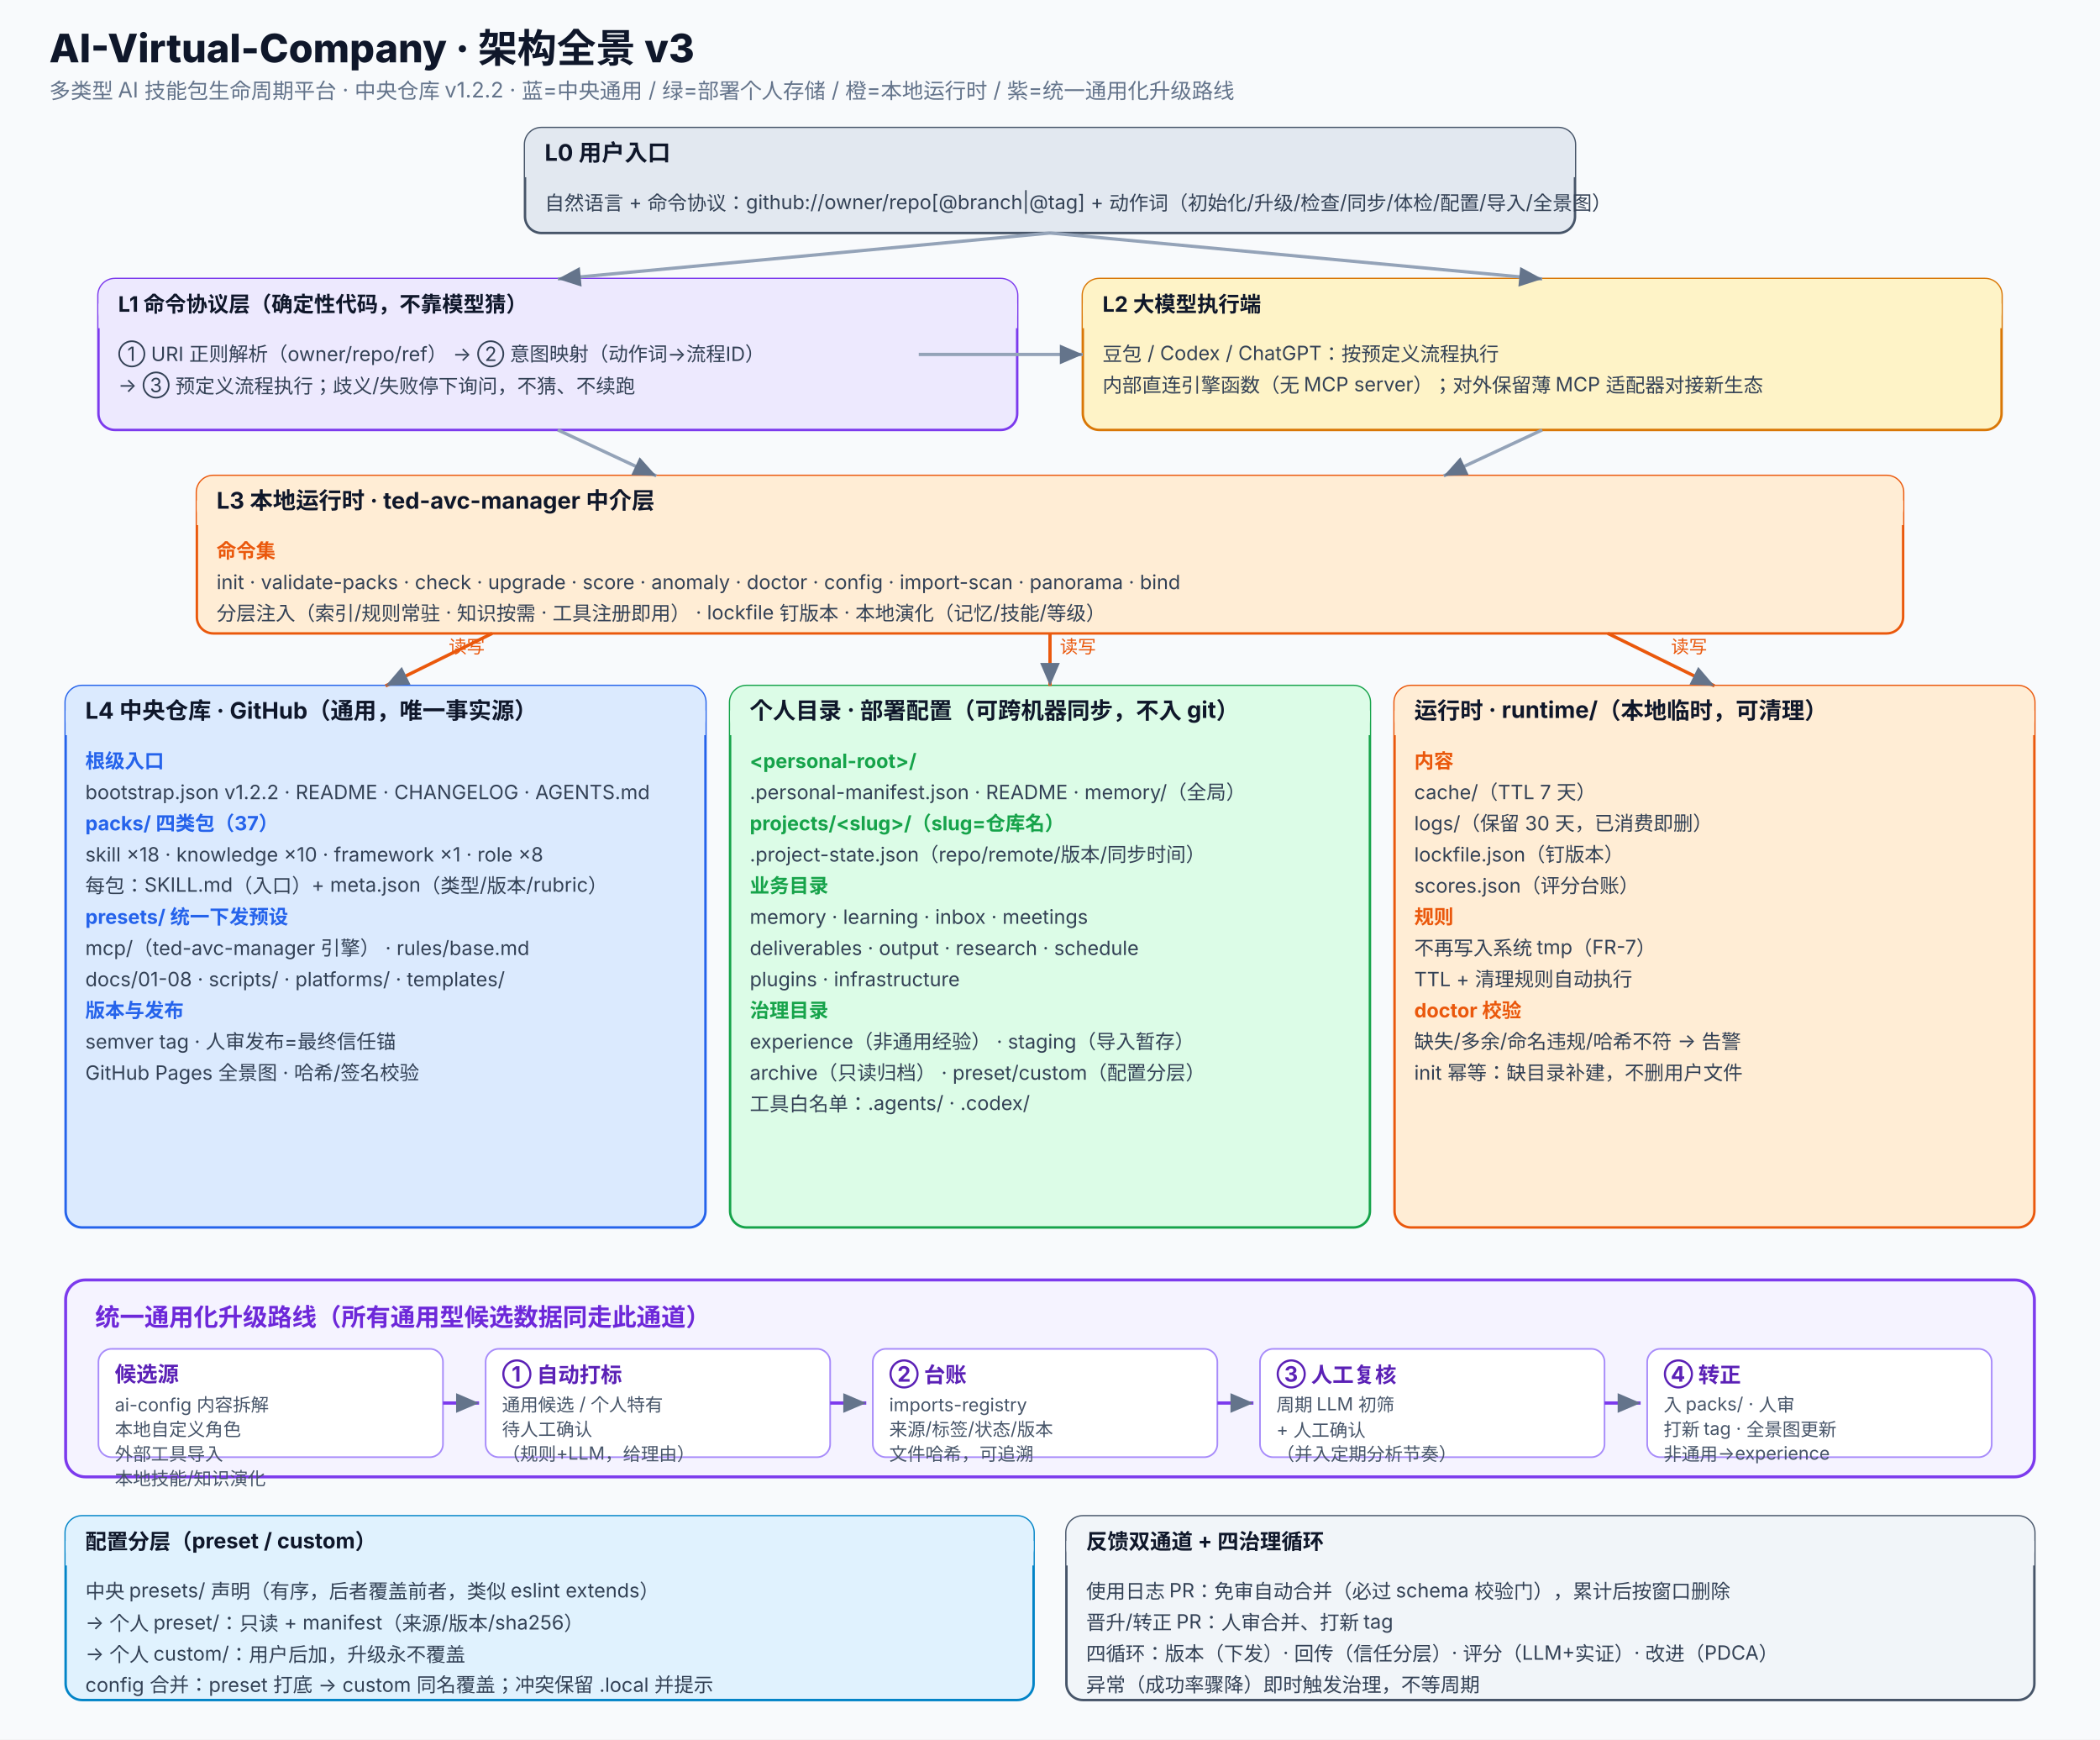
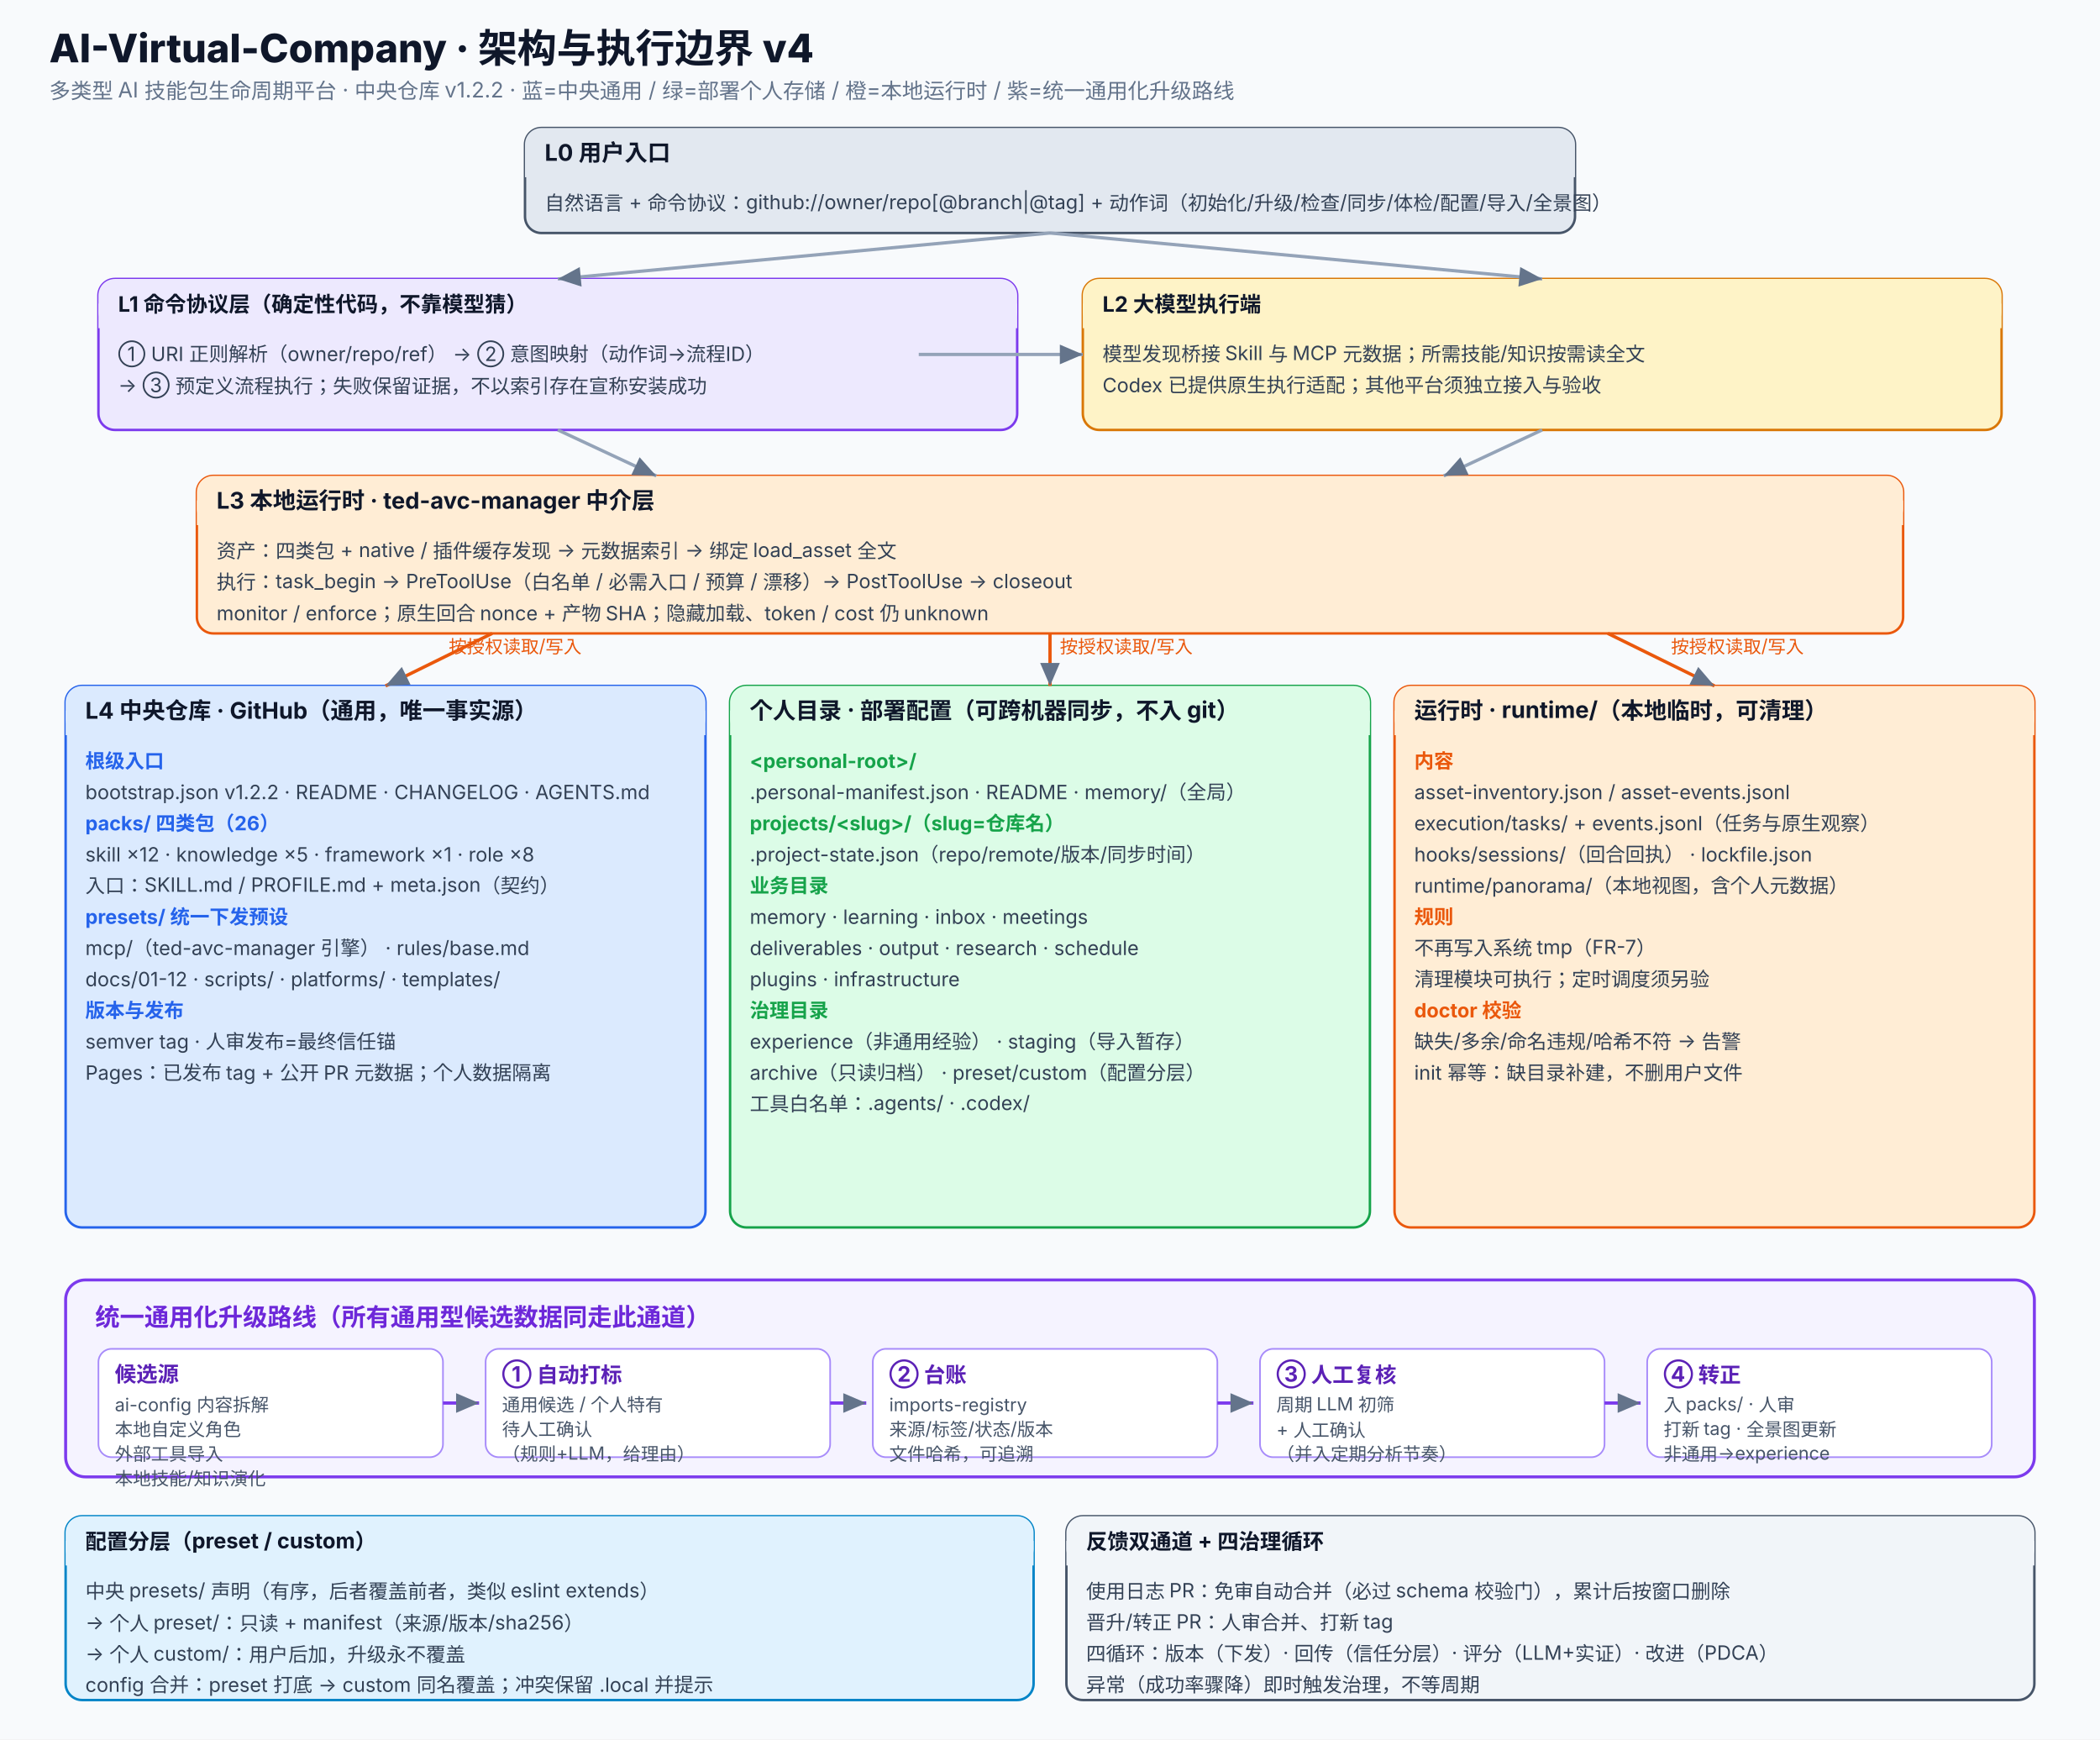
<svg xmlns="http://www.w3.org/2000/svg" viewBox="0 0 1280 1060" width="1280" height="1060">
  <defs>
    <marker id="arr" markerWidth="9" markerHeight="9" refX="7" refY="3" orient="auto" markerUnits="strokeWidth">
      <path d="M0,0 L7,3 L0,6 z" fill="#64748b" />
    </marker>
  </defs>
  <rect width="1280" height="1060" fill="#f8fafc" />
-   <text x="30" y="38" font-size="24" font-weight="800" fill="#0f172a" font-family="-apple-system,BlinkMacSystemFont,Segoe UI,PingFang SC,Microsoft YaHei,sans-serif">AI-Virtual-Company · 架构全景 v3</text>
+   <text x="30" y="38" font-size="24" font-weight="800" fill="#0f172a" font-family="-apple-system,BlinkMacSystemFont,Segoe UI,PingFang SC,Microsoft YaHei,sans-serif">AI-Virtual-Company · 架构与执行边界 v4</text>
  <text x="30" y="60" font-size="13" fill="#64748b" font-family="-apple-system,BlinkMacSystemFont,Segoe UI,PingFang SC,Microsoft YaHei,sans-serif">多类型 AI 技能包生命周期平台 · 中央仓库 v1.2.2 · 蓝=中央通用 / 绿=部署个人存储 / 橙=本地运行时 / 紫=统一通用化升级路线</text>
  <rect x="320" y="78" width="640" height="64" rx="10" fill="#e2e8f0" stroke="#475569" stroke-width="1.5" />
  <rect x="320" y="78" width="640" height="30" rx="10" fill="#e2e8f0" />
  <rect x="320" y="93" width="640" height="15" fill="#e2e8f0" />
  <text x="332" y="98" font-size="14" font-weight="700" fill="#0f172a" font-family="-apple-system,BlinkMacSystemFont,Segoe UI,PingFang SC,Microsoft YaHei,sans-serif">L0 用户入口</text>
  <text x="332" y="128" font-size="12" fill="#334155" font-family="-apple-system,BlinkMacSystemFont,Segoe UI,PingFang SC,Microsoft YaHei,sans-serif">自然语言 + 命令协议：github://owner/repo[@branch|@tag] + 动作词（初始化/升级/检查/同步/体检/配置/导入/全景图）</text>
  <rect x="60" y="170" width="560" height="92" rx="10" fill="#ede9fe" stroke="#7c3aed" stroke-width="1.5" />
  <rect x="60" y="170" width="560" height="30" rx="10" fill="#ede9fe" />
  <rect x="60" y="185" width="560" height="15" fill="#ede9fe" />
  <text x="72" y="190" font-size="13" font-weight="700" fill="#0f172a" font-family="-apple-system,BlinkMacSystemFont,Segoe UI,PingFang SC,Microsoft YaHei,sans-serif">L1 命令协议层（确定性代码，不靠模型猜）</text>
  <text x="72" y="220" font-size="12" fill="#334155" font-family="-apple-system,BlinkMacSystemFont,Segoe UI,PingFang SC,Microsoft YaHei,sans-serif">① URI 正则解析（owner/repo/ref） → ② 意图映射（动作词→流程ID）</text>
-   <text x="72" y="239" font-size="12" fill="#334155" font-family="-apple-system,BlinkMacSystemFont,Segoe UI,PingFang SC,Microsoft YaHei,sans-serif">→ ③ 预定义流程执行；歧义/失败停下询问，不猜、不续跑</text>
+   <text x="72" y="239" font-size="12" fill="#334155" font-family="-apple-system,BlinkMacSystemFont,Segoe UI,PingFang SC,Microsoft YaHei,sans-serif">→ ③ 预定义流程执行；失败保留证据，不以索引存在宣称安装成功</text>
  <rect x="660" y="170" width="560" height="92" rx="10" fill="#fef3c7" stroke="#d97706" stroke-width="1.5" />
  <rect x="660" y="170" width="560" height="30" rx="10" fill="#fef3c7" />
  <rect x="660" y="185" width="560" height="15" fill="#fef3c7" />
  <text x="672" y="190" font-size="13" font-weight="700" fill="#0f172a" font-family="-apple-system,BlinkMacSystemFont,Segoe UI,PingFang SC,Microsoft YaHei,sans-serif">L2 大模型执行端</text>
-   <text x="672" y="220" font-size="12" fill="#334155" font-family="-apple-system,BlinkMacSystemFont,Segoe UI,PingFang SC,Microsoft YaHei,sans-serif">豆包 / Codex / ChatGPT：按预定义流程执行</text>
-   <text x="672" y="239" font-size="12" fill="#334155" font-family="-apple-system,BlinkMacSystemFont,Segoe UI,PingFang SC,Microsoft YaHei,sans-serif">内部直连引擎函数（无 MCP server）；对外保留薄 MCP 适配器对接新生态</text>
+   <text x="672" y="220" font-size="12" fill="#334155" font-family="-apple-system,BlinkMacSystemFont,Segoe UI,PingFang SC,Microsoft YaHei,sans-serif">模型发现桥接 Skill 与 MCP 元数据；所需技能/知识按需读全文</text>
+   <text x="672" y="239" font-size="12" fill="#334155" font-family="-apple-system,BlinkMacSystemFont,Segoe UI,PingFang SC,Microsoft YaHei,sans-serif">Codex 已提供原生执行适配；其他平台须独立接入与验收</text>
  <line x1="560" y1="216" x2="660" y2="216" stroke="#94a3b8" stroke-width="2" marker-end="url(#arr)" />
  <line x1="640" y1="142" x2="340" y2="170" stroke="#94a3b8" stroke-width="2" marker-end="url(#arr)" />
  <line x1="640" y1="142" x2="940" y2="170" stroke="#94a3b8" stroke-width="2" marker-end="url(#arr)" />
  <rect x="120" y="290" width="1040" height="96" rx="10" fill="#ffedd5" stroke="#ea580c" stroke-width="1.5" />
  <rect x="120" y="290" width="1040" height="30" rx="10" fill="#ffedd5" />
  <rect x="120" y="305" width="1040" height="15" fill="#ffedd5" />
  <text x="132" y="310" font-size="14" font-weight="700" fill="#0f172a" font-family="-apple-system,BlinkMacSystemFont,Segoe UI,PingFang SC,Microsoft YaHei,sans-serif">L3 本地运行时 · ted-avc-manager 中介层</text>
-   <text x="132" y="340" font-size="12" font-weight="700" fill="#ea580c" font-family="-apple-system,BlinkMacSystemFont,Segoe UI,PingFang SC,Microsoft YaHei,sans-serif">命令集</text>
-   <text x="132" y="359" font-size="12" fill="#334155" font-family="-apple-system,BlinkMacSystemFont,Segoe UI,PingFang SC,Microsoft YaHei,sans-serif">init · validate-packs · check · upgrade · score · anomaly · doctor · config · import-scan · panorama · bind</text>
-   <text x="132" y="378" font-size="12" fill="#334155" font-family="-apple-system,BlinkMacSystemFont,Segoe UI,PingFang SC,Microsoft YaHei,sans-serif">分层注入（索引/规则常驻 · 知识按需 · 工具注册即用） · lockfile 钉版本 · 本地演化（记忆/技能/等级）</text>
+   <text x="132" y="340" font-size="12" fill="#334155" font-family="-apple-system,BlinkMacSystemFont,Segoe UI,PingFang SC,Microsoft YaHei,sans-serif">资产：四类包 + native / 插件缓存发现 → 元数据索引 → 绑定 load_asset 全文</text>
+   <text x="132" y="359" font-size="12" fill="#334155" font-family="-apple-system,BlinkMacSystemFont,Segoe UI,PingFang SC,Microsoft YaHei,sans-serif">执行：task_begin → PreToolUse（白名单 / 必需入口 / 预算 / 漂移）→ PostToolUse → closeout</text>
+   <text x="132" y="378" font-size="12" fill="#334155" font-family="-apple-system,BlinkMacSystemFont,Segoe UI,PingFang SC,Microsoft YaHei,sans-serif">monitor / enforce；原生回合 nonce + 产物 SHA；隐藏加载、token / cost 仍 unknown</text>
  <line x1="340" y1="262" x2="400" y2="290" stroke="#94a3b8" stroke-width="2" marker-end="url(#arr)" />
  <line x1="940" y1="262" x2="880" y2="290" stroke="#94a3b8" stroke-width="2" marker-end="url(#arr)" />
  <rect x="40" y="418" width="390" height="330" rx="10" fill="#dbeafe" stroke="#2563eb" stroke-width="1.5" />
  <rect x="40" y="418" width="390" height="30" rx="10" fill="#dbeafe" />
  <rect x="40" y="433" width="390" height="15" fill="#dbeafe" />
  <text x="52" y="438" font-size="14" font-weight="700" fill="#0f172a" font-family="-apple-system,BlinkMacSystemFont,Segoe UI,PingFang SC,Microsoft YaHei,sans-serif">L4 中央仓库 · GitHub（通用，唯一事实源）</text>
  <text x="52" y="468" font-size="12" font-weight="700" fill="#2563eb" font-family="-apple-system,BlinkMacSystemFont,Segoe UI,PingFang SC,Microsoft YaHei,sans-serif">根级入口</text>
  <text x="52" y="487" font-size="12" fill="#334155" font-family="-apple-system,BlinkMacSystemFont,Segoe UI,PingFang SC,Microsoft YaHei,sans-serif">bootstrap.json v1.2.2 · README · CHANGELOG · AGENTS.md</text>
-   <text x="52" y="506" font-size="12" font-weight="700" fill="#2563eb" font-family="-apple-system,BlinkMacSystemFont,Segoe UI,PingFang SC,Microsoft YaHei,sans-serif">packs/ 四类包（37）</text>
-   <text x="52" y="525" font-size="12" fill="#334155" font-family="-apple-system,BlinkMacSystemFont,Segoe UI,PingFang SC,Microsoft YaHei,sans-serif">skill ×18 · knowledge ×10 · framework ×1 · role ×8</text>
-   <text x="52" y="544" font-size="12" fill="#334155" font-family="-apple-system,BlinkMacSystemFont,Segoe UI,PingFang SC,Microsoft YaHei,sans-serif">每包：SKILL.md（入口）+ meta.json（类型/版本/rubric）</text>
+   <text x="52" y="506" font-size="12" font-weight="700" fill="#2563eb" font-family="-apple-system,BlinkMacSystemFont,Segoe UI,PingFang SC,Microsoft YaHei,sans-serif">packs/ 四类包（26）</text>
+   <text x="52" y="525" font-size="12" fill="#334155" font-family="-apple-system,BlinkMacSystemFont,Segoe UI,PingFang SC,Microsoft YaHei,sans-serif">skill ×12 · knowledge ×5 · framework ×1 · role ×8</text>
+   <text x="52" y="544" font-size="12" fill="#334155" font-family="-apple-system,BlinkMacSystemFont,Segoe UI,PingFang SC,Microsoft YaHei,sans-serif">入口：SKILL.md / PROFILE.md + meta.json（契约）</text>
  <text x="52" y="563" font-size="12" font-weight="700" fill="#2563eb" font-family="-apple-system,BlinkMacSystemFont,Segoe UI,PingFang SC,Microsoft YaHei,sans-serif">presets/ 统一下发预设</text>
  <text x="52" y="582" font-size="12" fill="#334155" font-family="-apple-system,BlinkMacSystemFont,Segoe UI,PingFang SC,Microsoft YaHei,sans-serif">mcp/（ted-avc-manager 引擎） · rules/base.md</text>
-   <text x="52" y="601" font-size="12" fill="#334155" font-family="-apple-system,BlinkMacSystemFont,Segoe UI,PingFang SC,Microsoft YaHei,sans-serif">docs/01-08 · scripts/ · platforms/ · templates/</text>
+   <text x="52" y="601" font-size="12" fill="#334155" font-family="-apple-system,BlinkMacSystemFont,Segoe UI,PingFang SC,Microsoft YaHei,sans-serif">docs/01-12 · scripts/ · platforms/ · templates/</text>
  <text x="52" y="620" font-size="12" font-weight="700" fill="#2563eb" font-family="-apple-system,BlinkMacSystemFont,Segoe UI,PingFang SC,Microsoft YaHei,sans-serif">版本与发布</text>
  <text x="52" y="639" font-size="12" fill="#334155" font-family="-apple-system,BlinkMacSystemFont,Segoe UI,PingFang SC,Microsoft YaHei,sans-serif">semver tag · 人审发布=最终信任锚</text>
-   <text x="52" y="658" font-size="12" fill="#334155" font-family="-apple-system,BlinkMacSystemFont,Segoe UI,PingFang SC,Microsoft YaHei,sans-serif">GitHub Pages 全景图 · 哈希/签名校验</text>
+   <text x="52" y="658" font-size="12" fill="#334155" font-family="-apple-system,BlinkMacSystemFont,Segoe UI,PingFang SC,Microsoft YaHei,sans-serif">Pages：已发布 tag + 公开 PR 元数据；个人数据隔离</text>
  <rect x="445" y="418" width="390" height="330" rx="10" fill="#dcfce7" stroke="#16a34a" stroke-width="1.5" />
  <rect x="445" y="418" width="390" height="30" rx="10" fill="#dcfce7" />
  <rect x="445" y="433" width="390" height="15" fill="#dcfce7" />
  <text x="457" y="438" font-size="14" font-weight="700" fill="#0f172a" font-family="-apple-system,BlinkMacSystemFont,Segoe UI,PingFang SC,Microsoft YaHei,sans-serif">个人目录 · 部署配置（可跨机器同步，不入 git）</text>
  <text x="457" y="468" font-size="12" font-weight="700" fill="#16a34a" font-family="-apple-system,BlinkMacSystemFont,Segoe UI,PingFang SC,Microsoft YaHei,sans-serif">&lt;personal-root&gt;/</text>
  <text x="457" y="487" font-size="12" fill="#334155" font-family="-apple-system,BlinkMacSystemFont,Segoe UI,PingFang SC,Microsoft YaHei,sans-serif">.personal-manifest.json · README · memory/（全局）</text>
  <text x="457" y="506" font-size="12" font-weight="700" fill="#16a34a" font-family="-apple-system,BlinkMacSystemFont,Segoe UI,PingFang SC,Microsoft YaHei,sans-serif">projects/&lt;slug&gt;/（slug=仓库名）</text>
  <text x="457" y="525" font-size="12" fill="#334155" font-family="-apple-system,BlinkMacSystemFont,Segoe UI,PingFang SC,Microsoft YaHei,sans-serif">.project-state.json（repo/remote/版本/同步时间）</text>
  <text x="457" y="544" font-size="12" font-weight="700" fill="#16a34a" font-family="-apple-system,BlinkMacSystemFont,Segoe UI,PingFang SC,Microsoft YaHei,sans-serif">业务目录</text>
  <text x="457" y="563" font-size="12" fill="#334155" font-family="-apple-system,BlinkMacSystemFont,Segoe UI,PingFang SC,Microsoft YaHei,sans-serif">memory · learning · inbox · meetings</text>
  <text x="457" y="582" font-size="12" fill="#334155" font-family="-apple-system,BlinkMacSystemFont,Segoe UI,PingFang SC,Microsoft YaHei,sans-serif">deliverables · output · research · schedule</text>
  <text x="457" y="601" font-size="12" fill="#334155" font-family="-apple-system,BlinkMacSystemFont,Segoe UI,PingFang SC,Microsoft YaHei,sans-serif">plugins · infrastructure</text>
  <text x="457" y="620" font-size="12" font-weight="700" fill="#16a34a" font-family="-apple-system,BlinkMacSystemFont,Segoe UI,PingFang SC,Microsoft YaHei,sans-serif">治理目录</text>
  <text x="457" y="639" font-size="12" fill="#334155" font-family="-apple-system,BlinkMacSystemFont,Segoe UI,PingFang SC,Microsoft YaHei,sans-serif">experience（非通用经验） · staging（导入暂存）</text>
  <text x="457" y="658" font-size="12" fill="#334155" font-family="-apple-system,BlinkMacSystemFont,Segoe UI,PingFang SC,Microsoft YaHei,sans-serif">archive（只读归档） · preset/custom（配置分层）</text>
  <text x="457" y="677" font-size="12" fill="#334155" font-family="-apple-system,BlinkMacSystemFont,Segoe UI,PingFang SC,Microsoft YaHei,sans-serif">工具白名单：.agents/ · .codex/</text>
  <rect x="850" y="418" width="390" height="330" rx="10" fill="#ffedd5" stroke="#ea580c" stroke-width="1.5" />
  <rect x="850" y="418" width="390" height="30" rx="10" fill="#ffedd5" />
  <rect x="850" y="433" width="390" height="15" fill="#ffedd5" />
  <text x="862" y="438" font-size="14" font-weight="700" fill="#0f172a" font-family="-apple-system,BlinkMacSystemFont,Segoe UI,PingFang SC,Microsoft YaHei,sans-serif">运行时 · runtime/（本地临时，可清理）</text>
  <text x="862" y="468" font-size="12" font-weight="700" fill="#ea580c" font-family="-apple-system,BlinkMacSystemFont,Segoe UI,PingFang SC,Microsoft YaHei,sans-serif">内容</text>
-   <text x="862" y="487" font-size="12" fill="#334155" font-family="-apple-system,BlinkMacSystemFont,Segoe UI,PingFang SC,Microsoft YaHei,sans-serif">cache/（TTL 7 天）</text>
-   <text x="862" y="506" font-size="12" fill="#334155" font-family="-apple-system,BlinkMacSystemFont,Segoe UI,PingFang SC,Microsoft YaHei,sans-serif">logs/（保留 30 天，已消费即删）</text>
-   <text x="862" y="525" font-size="12" fill="#334155" font-family="-apple-system,BlinkMacSystemFont,Segoe UI,PingFang SC,Microsoft YaHei,sans-serif">lockfile.json（钉版本）</text>
-   <text x="862" y="544" font-size="12" fill="#334155" font-family="-apple-system,BlinkMacSystemFont,Segoe UI,PingFang SC,Microsoft YaHei,sans-serif">scores.json（评分台账）</text>
+   <text x="862" y="487" font-size="12" fill="#334155" font-family="-apple-system,BlinkMacSystemFont,Segoe UI,PingFang SC,Microsoft YaHei,sans-serif">asset-inventory.json / asset-events.jsonl</text>
+   <text x="862" y="506" font-size="12" fill="#334155" font-family="-apple-system,BlinkMacSystemFont,Segoe UI,PingFang SC,Microsoft YaHei,sans-serif">execution/tasks/ + events.jsonl（任务与原生观察）</text>
+   <text x="862" y="525" font-size="12" fill="#334155" font-family="-apple-system,BlinkMacSystemFont,Segoe UI,PingFang SC,Microsoft YaHei,sans-serif">hooks/sessions/（回合回执） · lockfile.json</text>
+   <text x="862" y="544" font-size="12" fill="#334155" font-family="-apple-system,BlinkMacSystemFont,Segoe UI,PingFang SC,Microsoft YaHei,sans-serif">runtime/panorama/（本地视图，含个人元数据）</text>
  <text x="862" y="563" font-size="12" font-weight="700" fill="#ea580c" font-family="-apple-system,BlinkMacSystemFont,Segoe UI,PingFang SC,Microsoft YaHei,sans-serif">规则</text>
  <text x="862" y="582" font-size="12" fill="#334155" font-family="-apple-system,BlinkMacSystemFont,Segoe UI,PingFang SC,Microsoft YaHei,sans-serif">不再写入系统 tmp（FR-7）</text>
-   <text x="862" y="601" font-size="12" fill="#334155" font-family="-apple-system,BlinkMacSystemFont,Segoe UI,PingFang SC,Microsoft YaHei,sans-serif">TTL + 清理规则自动执行</text>
+   <text x="862" y="601" font-size="12" fill="#334155" font-family="-apple-system,BlinkMacSystemFont,Segoe UI,PingFang SC,Microsoft YaHei,sans-serif">清理模块可执行；定时调度须另验</text>
  <text x="862" y="620" font-size="12" font-weight="700" fill="#ea580c" font-family="-apple-system,BlinkMacSystemFont,Segoe UI,PingFang SC,Microsoft YaHei,sans-serif">doctor 校验</text>
  <text x="862" y="639" font-size="12" fill="#334155" font-family="-apple-system,BlinkMacSystemFont,Segoe UI,PingFang SC,Microsoft YaHei,sans-serif">缺失/多余/命名违规/哈希不符 → 告警</text>
  <text x="862" y="658" font-size="12" fill="#334155" font-family="-apple-system,BlinkMacSystemFont,Segoe UI,PingFang SC,Microsoft YaHei,sans-serif">init 幂等：缺目录补建，不删用户文件</text>
  <line x1="300" y1="386" x2="235" y2="418" stroke="#ea580c" stroke-width="2" marker-end="url(#arr)" />
-   <text x="273.5" y="398.0" font-size="11" fill="#ea580c" font-family="-apple-system,BlinkMacSystemFont,Segoe UI,PingFang SC,Microsoft YaHei,sans-serif">读写</text>
+   <text x="273.5" y="398.0" font-size="11" fill="#ea580c" font-family="-apple-system,BlinkMacSystemFont,Segoe UI,PingFang SC,Microsoft YaHei,sans-serif">按授权读取/写入</text>
  <line x1="980" y1="386" x2="1045" y2="418" stroke="#ea580c" stroke-width="2" marker-end="url(#arr)" />
-   <text x="1018.5" y="398.0" font-size="11" fill="#ea580c" font-family="-apple-system,BlinkMacSystemFont,Segoe UI,PingFang SC,Microsoft YaHei,sans-serif">读写</text>
+   <text x="1018.5" y="398.0" font-size="11" fill="#ea580c" font-family="-apple-system,BlinkMacSystemFont,Segoe UI,PingFang SC,Microsoft YaHei,sans-serif">按授权读取/写入</text>
  <line x1="640" y1="386" x2="640" y2="418" stroke="#ea580c" stroke-width="2" marker-end="url(#arr)" />
-   <text x="646.0" y="398.0" font-size="11" fill="#ea580c" font-family="-apple-system,BlinkMacSystemFont,Segoe UI,PingFang SC,Microsoft YaHei,sans-serif">读写</text>
+   <text x="646.0" y="398.0" font-size="11" fill="#ea580c" font-family="-apple-system,BlinkMacSystemFont,Segoe UI,PingFang SC,Microsoft YaHei,sans-serif">按授权读取/写入</text>
  <rect x="40" y="780" width="1200" height="120" rx="12" fill="#f5f3ff" stroke="#7c3aed" stroke-width="1.8" />
  <text x="58" y="808" font-size="15" font-weight="800" fill="#6d28d9" font-family="-apple-system,BlinkMacSystemFont,Segoe UI,PingFang SC,Microsoft YaHei,sans-serif">统一通用化升级路线（所有通用型候选数据同走此通道）</text>
  <rect x="60" y="822" width="210" height="66" rx="8" fill="#ffffff" stroke="#a78bfa" />
  <text x="70" y="842" font-size="13" font-weight="700" fill="#5b21b6" font-family="-apple-system,BlinkMacSystemFont,Segoe UI,PingFang SC,Microsoft YaHei,sans-serif">候选源</text>
  <text x="70" y="860" font-size="11" fill="#475569" font-family="-apple-system,BlinkMacSystemFont,Segoe UI,PingFang SC,Microsoft YaHei,sans-serif">ai-config 内容拆解</text>
  <text x="70" y="875" font-size="11" fill="#475569" font-family="-apple-system,BlinkMacSystemFont,Segoe UI,PingFang SC,Microsoft YaHei,sans-serif">本地自定义角色</text>
  <text x="70" y="890" font-size="11" fill="#475569" font-family="-apple-system,BlinkMacSystemFont,Segoe UI,PingFang SC,Microsoft YaHei,sans-serif">外部工具导入</text>
  <text x="70" y="905" font-size="11" fill="#475569" font-family="-apple-system,BlinkMacSystemFont,Segoe UI,PingFang SC,Microsoft YaHei,sans-serif">本地技能/知识演化</text>
  <line x1="270" y1="855" x2="292" y2="855" stroke="#7c3aed" stroke-width="2" marker-end="url(#arr)" />
  <rect x="296" y="822" width="210" height="66" rx="8" fill="#ffffff" stroke="#a78bfa" />
  <text x="306" y="842" font-size="13" font-weight="700" fill="#5b21b6" font-family="-apple-system,BlinkMacSystemFont,Segoe UI,PingFang SC,Microsoft YaHei,sans-serif">① 自动打标</text>
  <text x="306" y="860" font-size="11" fill="#475569" font-family="-apple-system,BlinkMacSystemFont,Segoe UI,PingFang SC,Microsoft YaHei,sans-serif">通用候选 / 个人特有</text>
  <text x="306" y="875" font-size="11" fill="#475569" font-family="-apple-system,BlinkMacSystemFont,Segoe UI,PingFang SC,Microsoft YaHei,sans-serif">待人工确认</text>
  <text x="306" y="890" font-size="11" fill="#475569" font-family="-apple-system,BlinkMacSystemFont,Segoe UI,PingFang SC,Microsoft YaHei,sans-serif">（规则+LLM，给理由）</text>
  <line x1="506" y1="855" x2="528" y2="855" stroke="#7c3aed" stroke-width="2" marker-end="url(#arr)" />
  <rect x="532" y="822" width="210" height="66" rx="8" fill="#ffffff" stroke="#a78bfa" />
  <text x="542" y="842" font-size="13" font-weight="700" fill="#5b21b6" font-family="-apple-system,BlinkMacSystemFont,Segoe UI,PingFang SC,Microsoft YaHei,sans-serif">② 台账</text>
  <text x="542" y="860" font-size="11" fill="#475569" font-family="-apple-system,BlinkMacSystemFont,Segoe UI,PingFang SC,Microsoft YaHei,sans-serif">imports-registry</text>
  <text x="542" y="875" font-size="11" fill="#475569" font-family="-apple-system,BlinkMacSystemFont,Segoe UI,PingFang SC,Microsoft YaHei,sans-serif">来源/标签/状态/版本</text>
  <text x="542" y="890" font-size="11" fill="#475569" font-family="-apple-system,BlinkMacSystemFont,Segoe UI,PingFang SC,Microsoft YaHei,sans-serif">文件哈希，可追溯</text>
  <line x1="742" y1="855" x2="764" y2="855" stroke="#7c3aed" stroke-width="2" marker-end="url(#arr)" />
  <rect x="768" y="822" width="210" height="66" rx="8" fill="#ffffff" stroke="#a78bfa" />
  <text x="778" y="842" font-size="13" font-weight="700" fill="#5b21b6" font-family="-apple-system,BlinkMacSystemFont,Segoe UI,PingFang SC,Microsoft YaHei,sans-serif">③ 人工复核</text>
  <text x="778" y="860" font-size="11" fill="#475569" font-family="-apple-system,BlinkMacSystemFont,Segoe UI,PingFang SC,Microsoft YaHei,sans-serif">周期 LLM 初筛</text>
  <text x="778" y="875" font-size="11" fill="#475569" font-family="-apple-system,BlinkMacSystemFont,Segoe UI,PingFang SC,Microsoft YaHei,sans-serif">+ 人工确认</text>
  <text x="778" y="890" font-size="11" fill="#475569" font-family="-apple-system,BlinkMacSystemFont,Segoe UI,PingFang SC,Microsoft YaHei,sans-serif">（并入定期分析节奏）</text>
  <line x1="978" y1="855" x2="1000" y2="855" stroke="#7c3aed" stroke-width="2" marker-end="url(#arr)" />
  <rect x="1004" y="822" width="210" height="66" rx="8" fill="#ffffff" stroke="#a78bfa" />
  <text x="1014" y="842" font-size="13" font-weight="700" fill="#5b21b6" font-family="-apple-system,BlinkMacSystemFont,Segoe UI,PingFang SC,Microsoft YaHei,sans-serif">④ 转正</text>
  <text x="1014" y="860" font-size="11" fill="#475569" font-family="-apple-system,BlinkMacSystemFont,Segoe UI,PingFang SC,Microsoft YaHei,sans-serif">入 packs/ · 人审</text>
  <text x="1014" y="875" font-size="11" fill="#475569" font-family="-apple-system,BlinkMacSystemFont,Segoe UI,PingFang SC,Microsoft YaHei,sans-serif">打新 tag · 全景图更新</text>
  <text x="1014" y="890" font-size="11" fill="#475569" font-family="-apple-system,BlinkMacSystemFont,Segoe UI,PingFang SC,Microsoft YaHei,sans-serif">非通用→experience</text>
  <rect x="40" y="924" width="590" height="112" rx="10" fill="#e0f2fe" stroke="#0284c7" stroke-width="1.5" />
  <rect x="40" y="924" width="590" height="30" rx="10" fill="#e0f2fe" />
  <rect x="40" y="939" width="590" height="15" fill="#e0f2fe" />
  <text x="52" y="944" font-size="13" font-weight="700" fill="#0f172a" font-family="-apple-system,BlinkMacSystemFont,Segoe UI,PingFang SC,Microsoft YaHei,sans-serif">配置分层（preset / custom）</text>
  <text x="52" y="974" font-size="12" fill="#334155" font-family="-apple-system,BlinkMacSystemFont,Segoe UI,PingFang SC,Microsoft YaHei,sans-serif">中央 presets/ 声明（有序，后者覆盖前者，类似 eslint extends）</text>
  <text x="52" y="993" font-size="12" fill="#334155" font-family="-apple-system,BlinkMacSystemFont,Segoe UI,PingFang SC,Microsoft YaHei,sans-serif">→ 个人 preset/：只读 + manifest（来源/版本/sha256）</text>
  <text x="52" y="1012" font-size="12" fill="#334155" font-family="-apple-system,BlinkMacSystemFont,Segoe UI,PingFang SC,Microsoft YaHei,sans-serif">→ 个人 custom/：用户后加，升级永不覆盖</text>
  <text x="52" y="1031" font-size="12" fill="#334155" font-family="-apple-system,BlinkMacSystemFont,Segoe UI,PingFang SC,Microsoft YaHei,sans-serif">config 合并：preset 打底 → custom 同名覆盖；冲突保留 .local 并提示</text>
  <rect x="650" y="924" width="590" height="112" rx="10" fill="#f1f5f9" stroke="#475569" stroke-width="1.5" />
  <rect x="650" y="924" width="590" height="30" rx="10" fill="#f1f5f9" />
  <rect x="650" y="939" width="590" height="15" fill="#f1f5f9" />
  <text x="662" y="944" font-size="13" font-weight="700" fill="#0f172a" font-family="-apple-system,BlinkMacSystemFont,Segoe UI,PingFang SC,Microsoft YaHei,sans-serif">反馈双通道 + 四治理循环</text>
  <text x="662" y="974" font-size="12" fill="#334155" font-family="-apple-system,BlinkMacSystemFont,Segoe UI,PingFang SC,Microsoft YaHei,sans-serif">使用日志 PR：免审自动合并（必过 schema 校验门），累计后按窗口删除</text>
  <text x="662" y="993" font-size="12" fill="#334155" font-family="-apple-system,BlinkMacSystemFont,Segoe UI,PingFang SC,Microsoft YaHei,sans-serif">晋升/转正 PR：人审合并、打新 tag</text>
  <text x="662" y="1012" font-size="12" fill="#334155" font-family="-apple-system,BlinkMacSystemFont,Segoe UI,PingFang SC,Microsoft YaHei,sans-serif">四循环：版本（下发）· 回传（信任分层）· 评分（LLM+实证）· 改进（PDCA）</text>
  <text x="662" y="1031" font-size="12" fill="#334155" font-family="-apple-system,BlinkMacSystemFont,Segoe UI,PingFang SC,Microsoft YaHei,sans-serif">异常（成功率骤降）即时触发治理，不等周期</text>
</svg>
